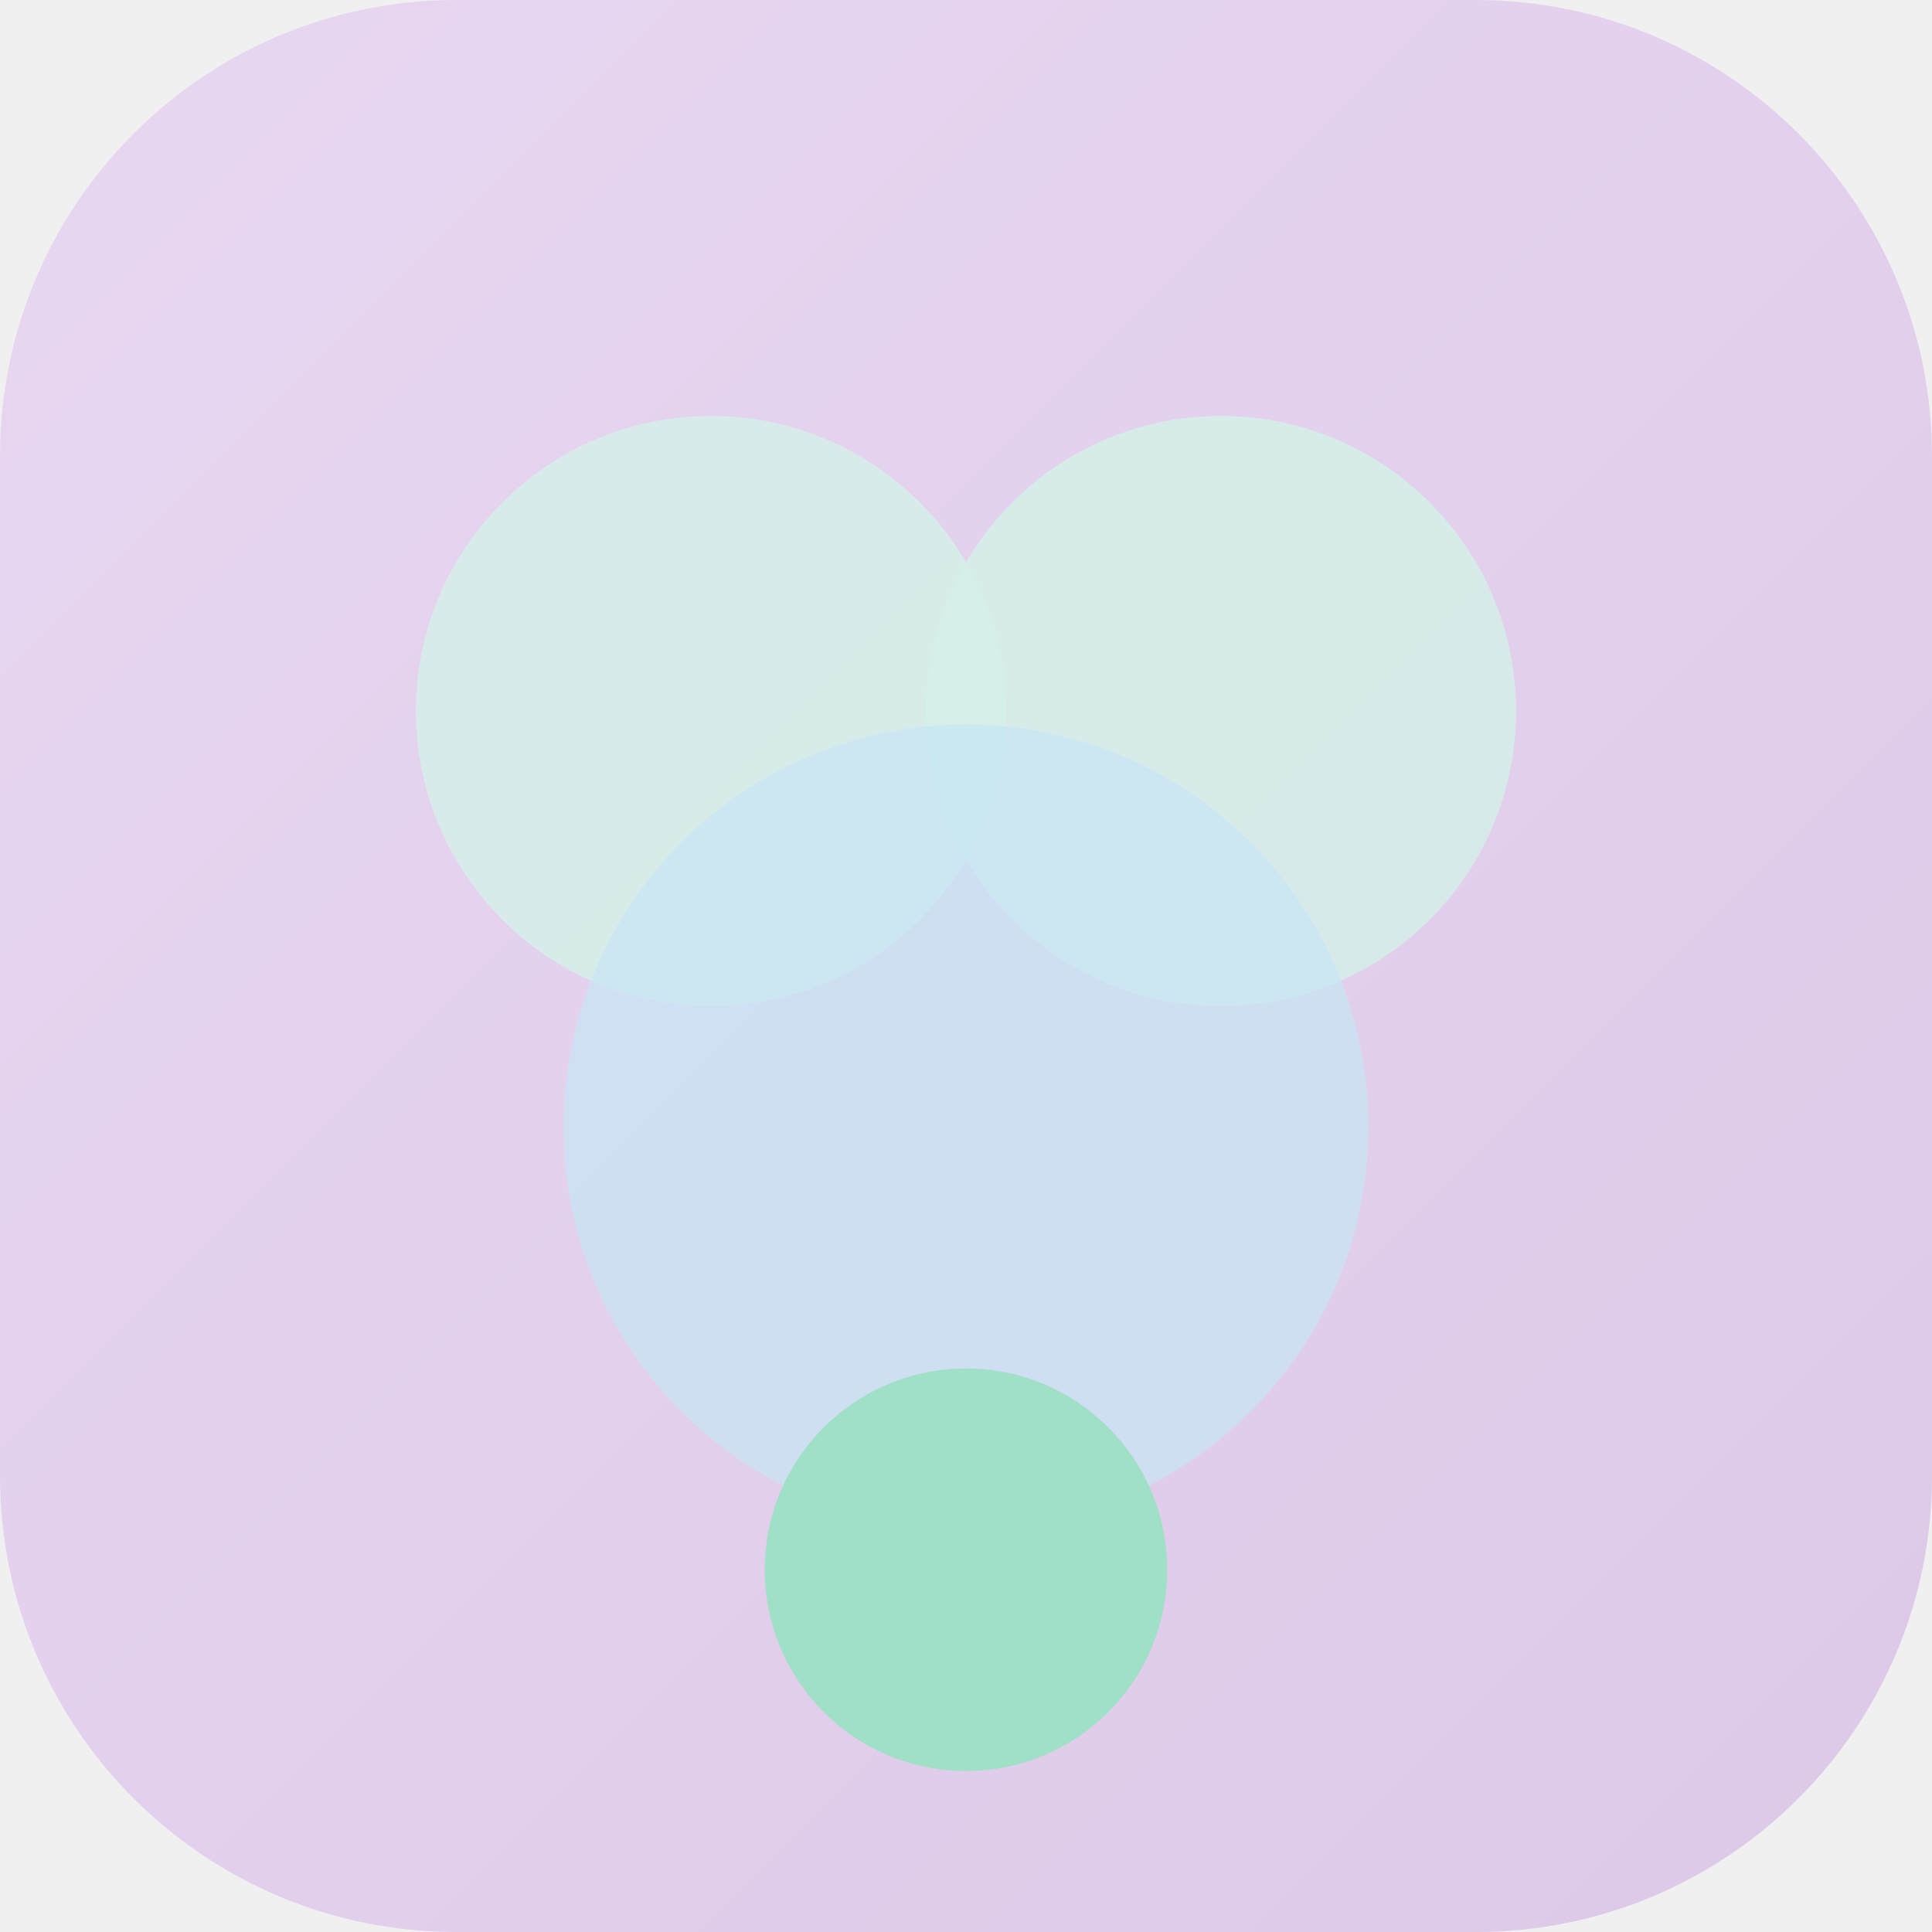
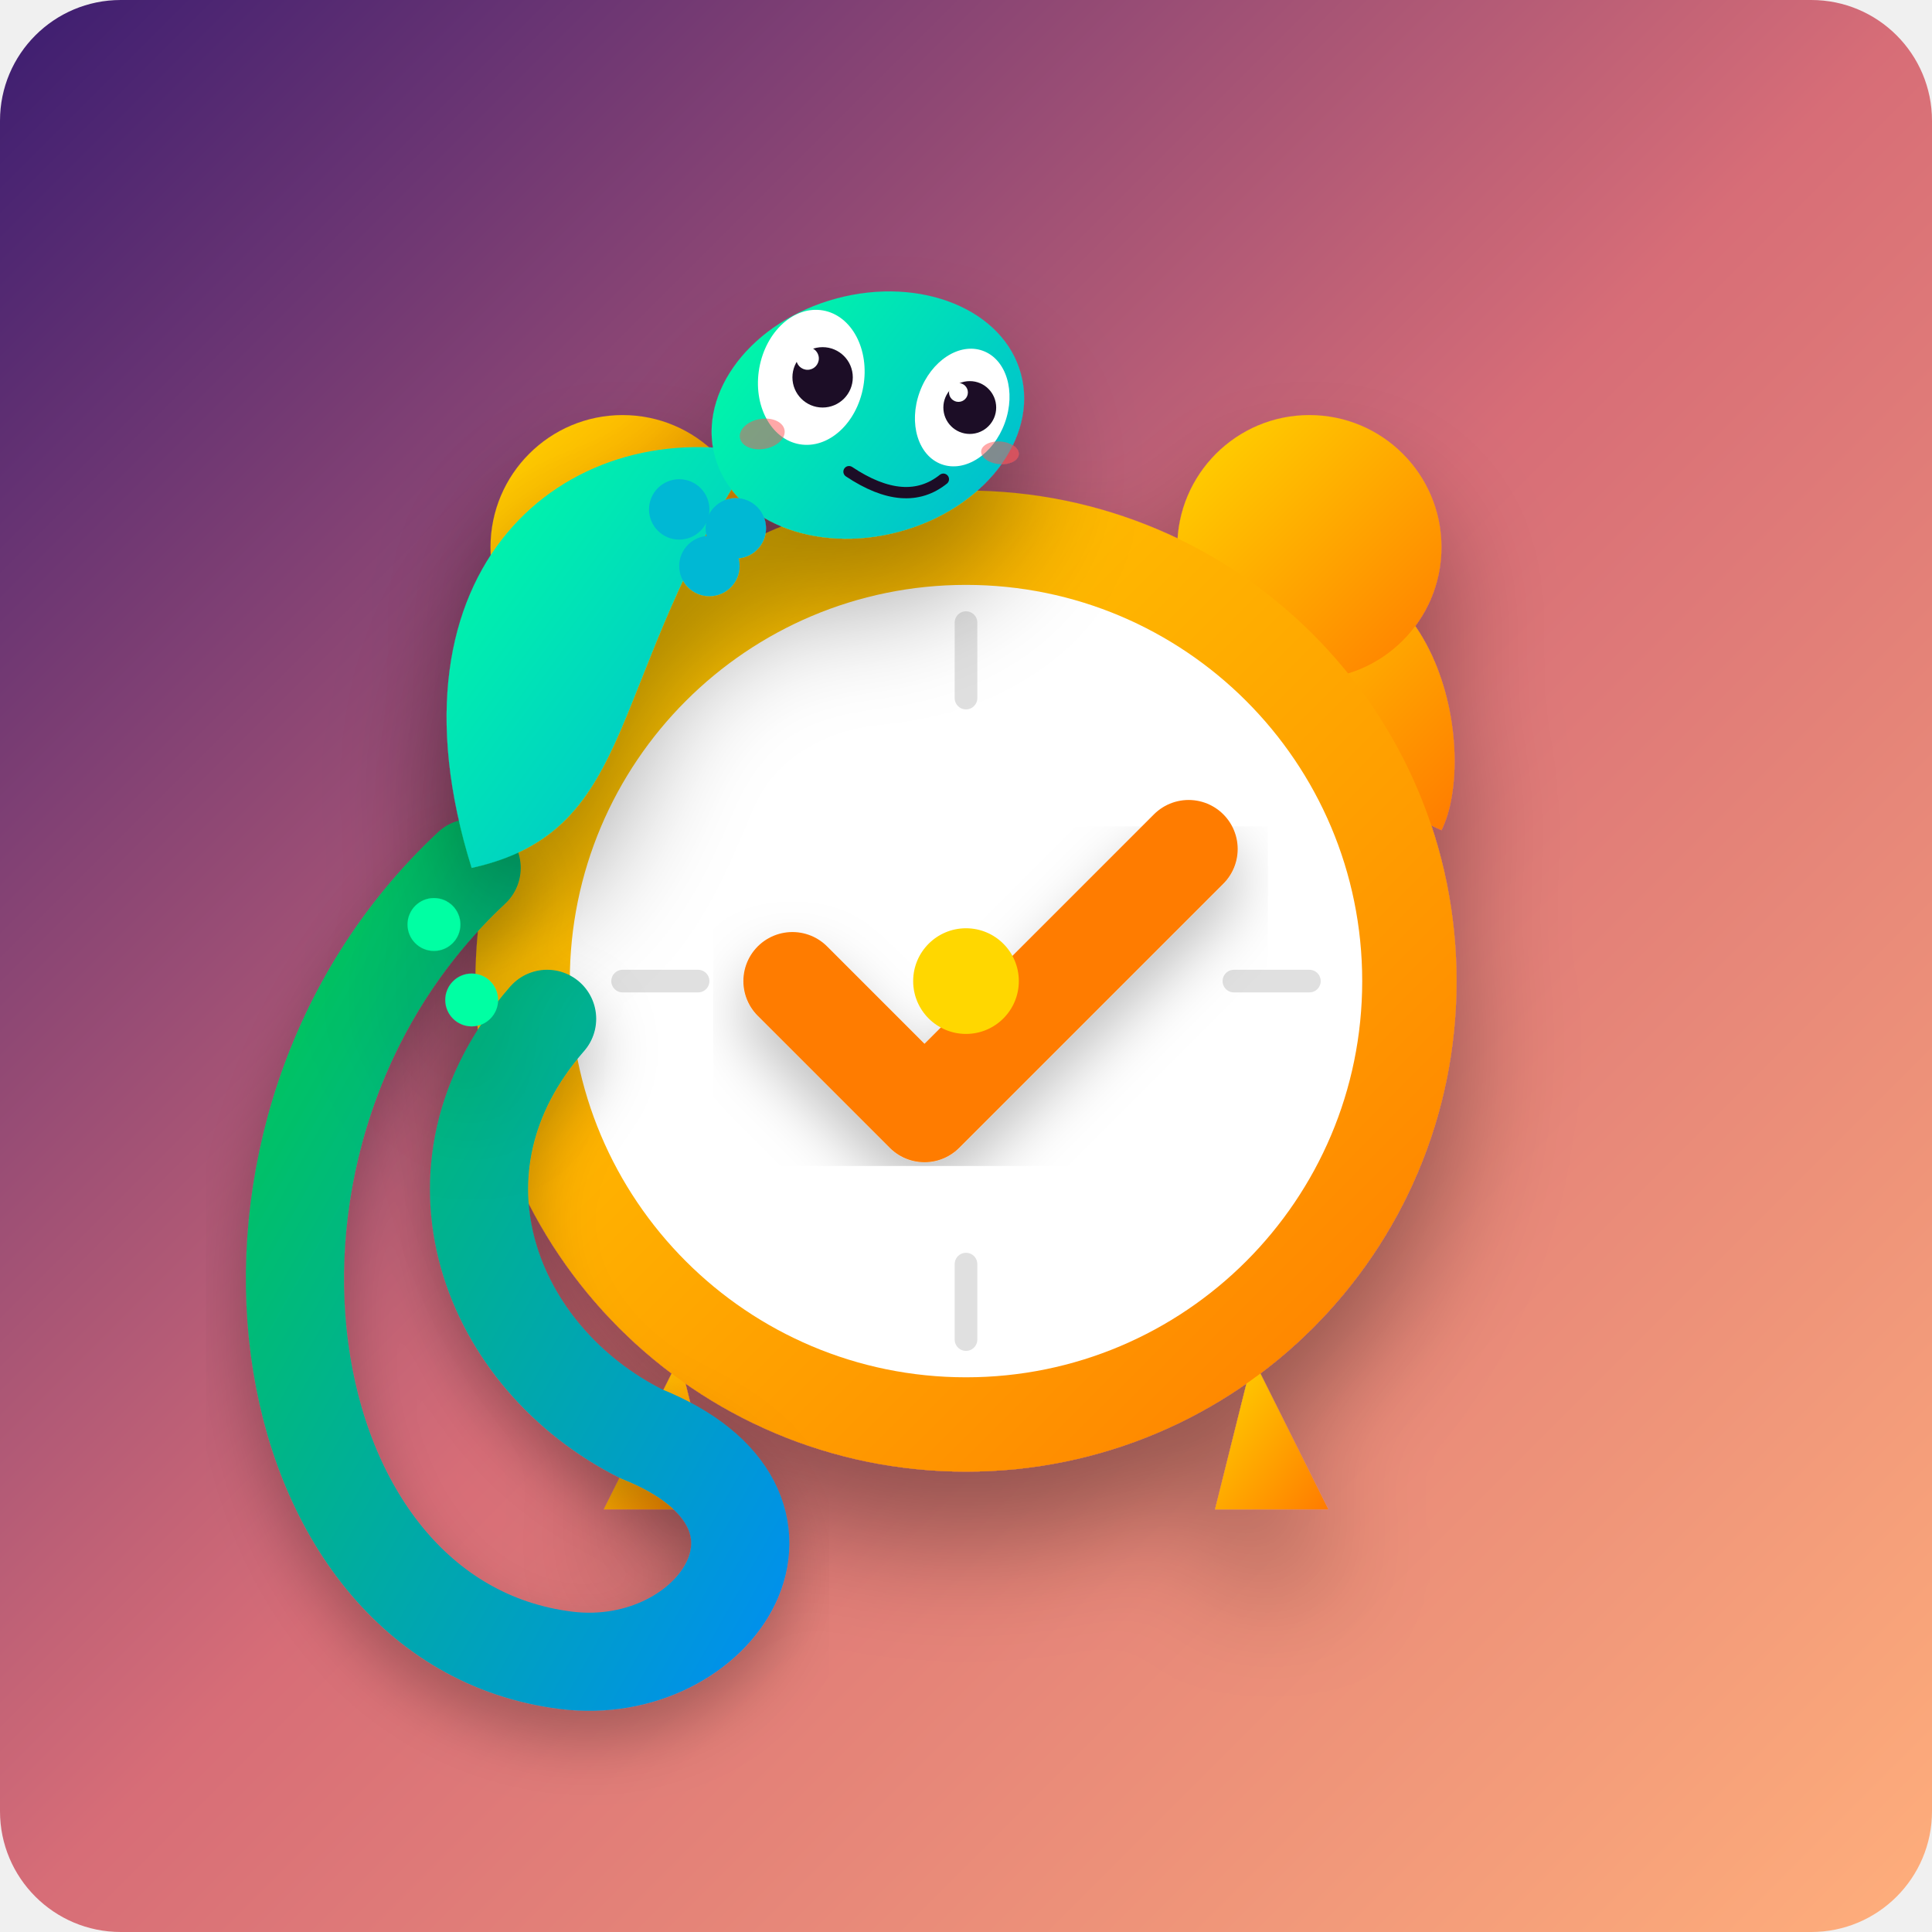
- <svg xmlns="http://www.w3.org/2000/svg" viewBox="0 0 144 144">
+ <svg xmlns="http://www.w3.org/2000/svg" viewBox="0 0 512 512" width="144" height="144">
  <defs>
-     <linearGradient id="grad" x1="0%" y1="0%" x2="100%" y2="100%">
-       <stop offset="0%" style="stop-color:#E8D7F1;stop-opacity:1" />
-       <stop offset="100%" style="stop-color:#DCC9E8;stop-opacity:1" />
+     <linearGradient id="bgGrad" x1="0%" y1="0%" x2="100%" y2="100%">
+       <stop offset="0%" stop-color="#3A1C71" />
+       <stop offset="50%" stop-color="#D76D77" />
+       <stop offset="100%" stop-color="#FFAF7B" />
    </linearGradient>
+     <linearGradient id="clockGrad" x1="0%" y1="0%" x2="100%" y2="100%">
+       <stop offset="0%" stop-color="#FFD700" />
+       <stop offset="100%" stop-color="#FF7B00" />
+     </linearGradient>
+     <linearGradient id="lizGrad" x1="0%" y1="0%" x2="100%" y2="100%">
+       <stop offset="0%" stop-color="#00FFA3" />
+       <stop offset="100%" stop-color="#00B8D4" />
+     </linearGradient>
+     <linearGradient id="lizDark" x1="0%" y1="0%" x2="100%" y2="100%">
+       <stop offset="0%" stop-color="#00C853" />
+       <stop offset="100%" stop-color="#0091EA" />
+     </linearGradient>
+     <filter id="shadow" x="-30%" y="-30%" width="160%" height="160%">
+       <feDropShadow dx="0" dy="18" stdDeviation="15" flood-color="#000000" flood-opacity="0.35" />
+     </filter>
+     <filter id="softShadow" x="-20%" y="-20%" width="140%" height="140%">
+       <feDropShadow dx="0" dy="8" stdDeviation="8" flood-color="#000000" flood-opacity="0.25" />
+     </filter>
  </defs>
-   <rect width="144" height="144" rx="34" fill="url(#grad)" />
-   <circle cx="53" cy="53" r="22" fill="#D4F1E8" opacity="0.8" />
-   <circle cx="91" cy="53" r="22" fill="#D4F1E8" opacity="0.8" />
-   <circle cx="72" cy="84" r="30" fill="#C8E6F5" opacity="0.7" />
-   <circle cx="72" cy="117" r="15" fill="#9FE0C7" />
+   <style>
+       @keyframes floatGroup {
+         0%, 100% { transform: translateY(0px); }
+         50% { transform: translateY(-15px); }
+       }
+       @keyframes ringBell {
+         0%, 100% { transform: rotate(0deg); }
+         5%, 15%, 25%, 35%, 45% { transform: rotate(-6deg); }
+         10%, 20%, 30%, 40% { transform: rotate(6deg); }
+         50%, 100% { transform: rotate(0deg); }
+       }
+       @keyframes glowPulse {
+         0%, 100% { filter: drop-shadow(0 0 10px rgba(255,152,0,0.4)); }
+         50% { filter: drop-shadow(0 0 30px rgba(255,152,0,0.9)); }
+       }
+       @keyframes tailWag {
+         0%, 100% { transform: rotate(0deg); }
+         50% { transform: rotate(8deg); }
+       }
+       @keyframes starTwinkle {
+         0%, 100% { opacity: 0.2; transform: scale(1) translateY(0px); }
+         50% { opacity: 0.9; transform: scale(1.3) translateY(-10px); }
+       }
+       .anim-float { animation: floatGroup 6s ease-in-out infinite; transform-origin: center; }
+       .anim-shake { animation: ringBell 5s ease-in-out infinite; transform-origin: 256px 270px; }
+       .anim-glow { animation: glowPulse 3s infinite; }
+       .anim-tail { animation: tailWag 4s ease-in-out infinite; transform-origin: 150px 300px; }
+       .anim-star { animation: starTwinkle 4s ease-in-out infinite; }
+       .star-delay-1 { animation-delay: 1.5s; }
+       .star-delay-2 { animation-delay: 2.5s; }
+     </style>
+   <rect width="512" height="512" rx="32" fill="url(#bgGrad)" />
+   <g transform="translate(0, 0)">
+     <g class="anim-float">
+       <g class="" filter="url(#shadow)">
+         <path d="M 180,150 C 130,140 120,200 130,220 L 195,190 Z" fill="url(#clockGrad)" />
+         <circle cx="165" cy="145" r="35" fill="url(#clockGrad)" />
+         <path d="M 332,150 C 382,140 392,200 382,220 L 317,190 Z" fill="url(#clockGrad)" />
+         <circle cx="347" cy="145" r="35" fill="url(#clockGrad)" />
+         <path d="M 180,360 L 160,400 L 190,400 Z" fill="url(#clockGrad)" />
+         <path d="M 332,360 L 322,400 L 352,400 Z" fill="url(#clockGrad)" />
+         <circle cx="256" cy="260" r="130" fill="url(#clockGrad)" class="anim-glow" />
+         <circle cx="256" cy="260" r="105" fill="#FFFFFF" />
+         <line x1="256" y1="165" x2="256" y2="185" stroke="#E0E0E0" stroke-width="6" stroke-linecap="round" />
+         <line x1="256" y1="355" x2="256" y2="335" stroke="#E0E0E0" stroke-width="6" stroke-linecap="round" />
+         <line x1="165" y1="260" x2="185" y2="260" stroke="#E0E0E0" stroke-width="6" stroke-linecap="round" />
+         <line x1="347" y1="260" x2="327" y2="260" stroke="#E0E0E0" stroke-width="6" stroke-linecap="round" />
+         <path d="M 210,260 L 245,295 L 315,225" stroke="#FF7B00" stroke-width="26" stroke-linecap="round" stroke-linejoin="round" fill="none" filter="url(#softShadow)" />
+         <circle cx="256" cy="260" r="14" fill="#FFD700" />
+       </g>
+       <g class="anim-tail" filter="url(#softShadow)">
+         <path d="M 125,230 C 50,300 70,430 150,440 C 190,445 220,400 170,380 C 130,360 110,310 145,270" stroke="url(#lizDark)" stroke-width="26" stroke-linecap="round" fill="none" />
+       </g>
+       <g filter="url(#shadow)" class="">
+         <path d="M 125,230 C 100,150 150,110 200,120 C 160,180 170,220 125,230 Z" fill="url(#lizGrad)" />
+         <ellipse cx="230" cy="110" rx="42" ry="32" transform="rotate(-15 230 110)" fill="url(#lizGrad)" />
+         <ellipse cx="215" cy="100" rx="14" ry="18" fill="#FFFFFF" transform="rotate(10 215 100)" />
+         <ellipse cx="255" cy="108" rx="12" ry="16" fill="#FFFFFF" transform="rotate(20 255 108)" />
+         <circle cx="218" cy="100" r="8" fill="#1A1025" />
+         <circle cx="257" cy="108" r="7" fill="#1A1025" />
+         <circle cx="214" cy="95" r="3" fill="#FFFFFF" />
+         <circle cx="254" cy="104" r="2.5" fill="#FFFFFF" />
+         <path d="M 225,125 Q 240,135 250,127" stroke="#1A1025" stroke-width="3" stroke-linecap="round" fill="none" />
+         <ellipse cx="202" cy="115" rx="6" ry="4" stroke="none" fill="#FF5252" opacity="0.5" transform="rotate(-10 202 115)" />
+         <ellipse cx="265" cy="120" rx="5" ry="3" stroke="none" fill="#FF5252" opacity="0.5" transform="rotate(5 265 120)" />
+         <g fill="#00B8D4">
+           <circle cx="180" cy="135" r="8" />
+           <circle cx="195" cy="140" r="8" />
+           <circle cx="188" cy="150" r="8" />
+         </g>
+         <g fill="#00FFA3">
+           <circle cx="115" cy="245" r="7" />
+           <circle cx="125" cy="265" r="7" />
+         </g>
+       </g>
+     </g>
+   </g>
</svg>
